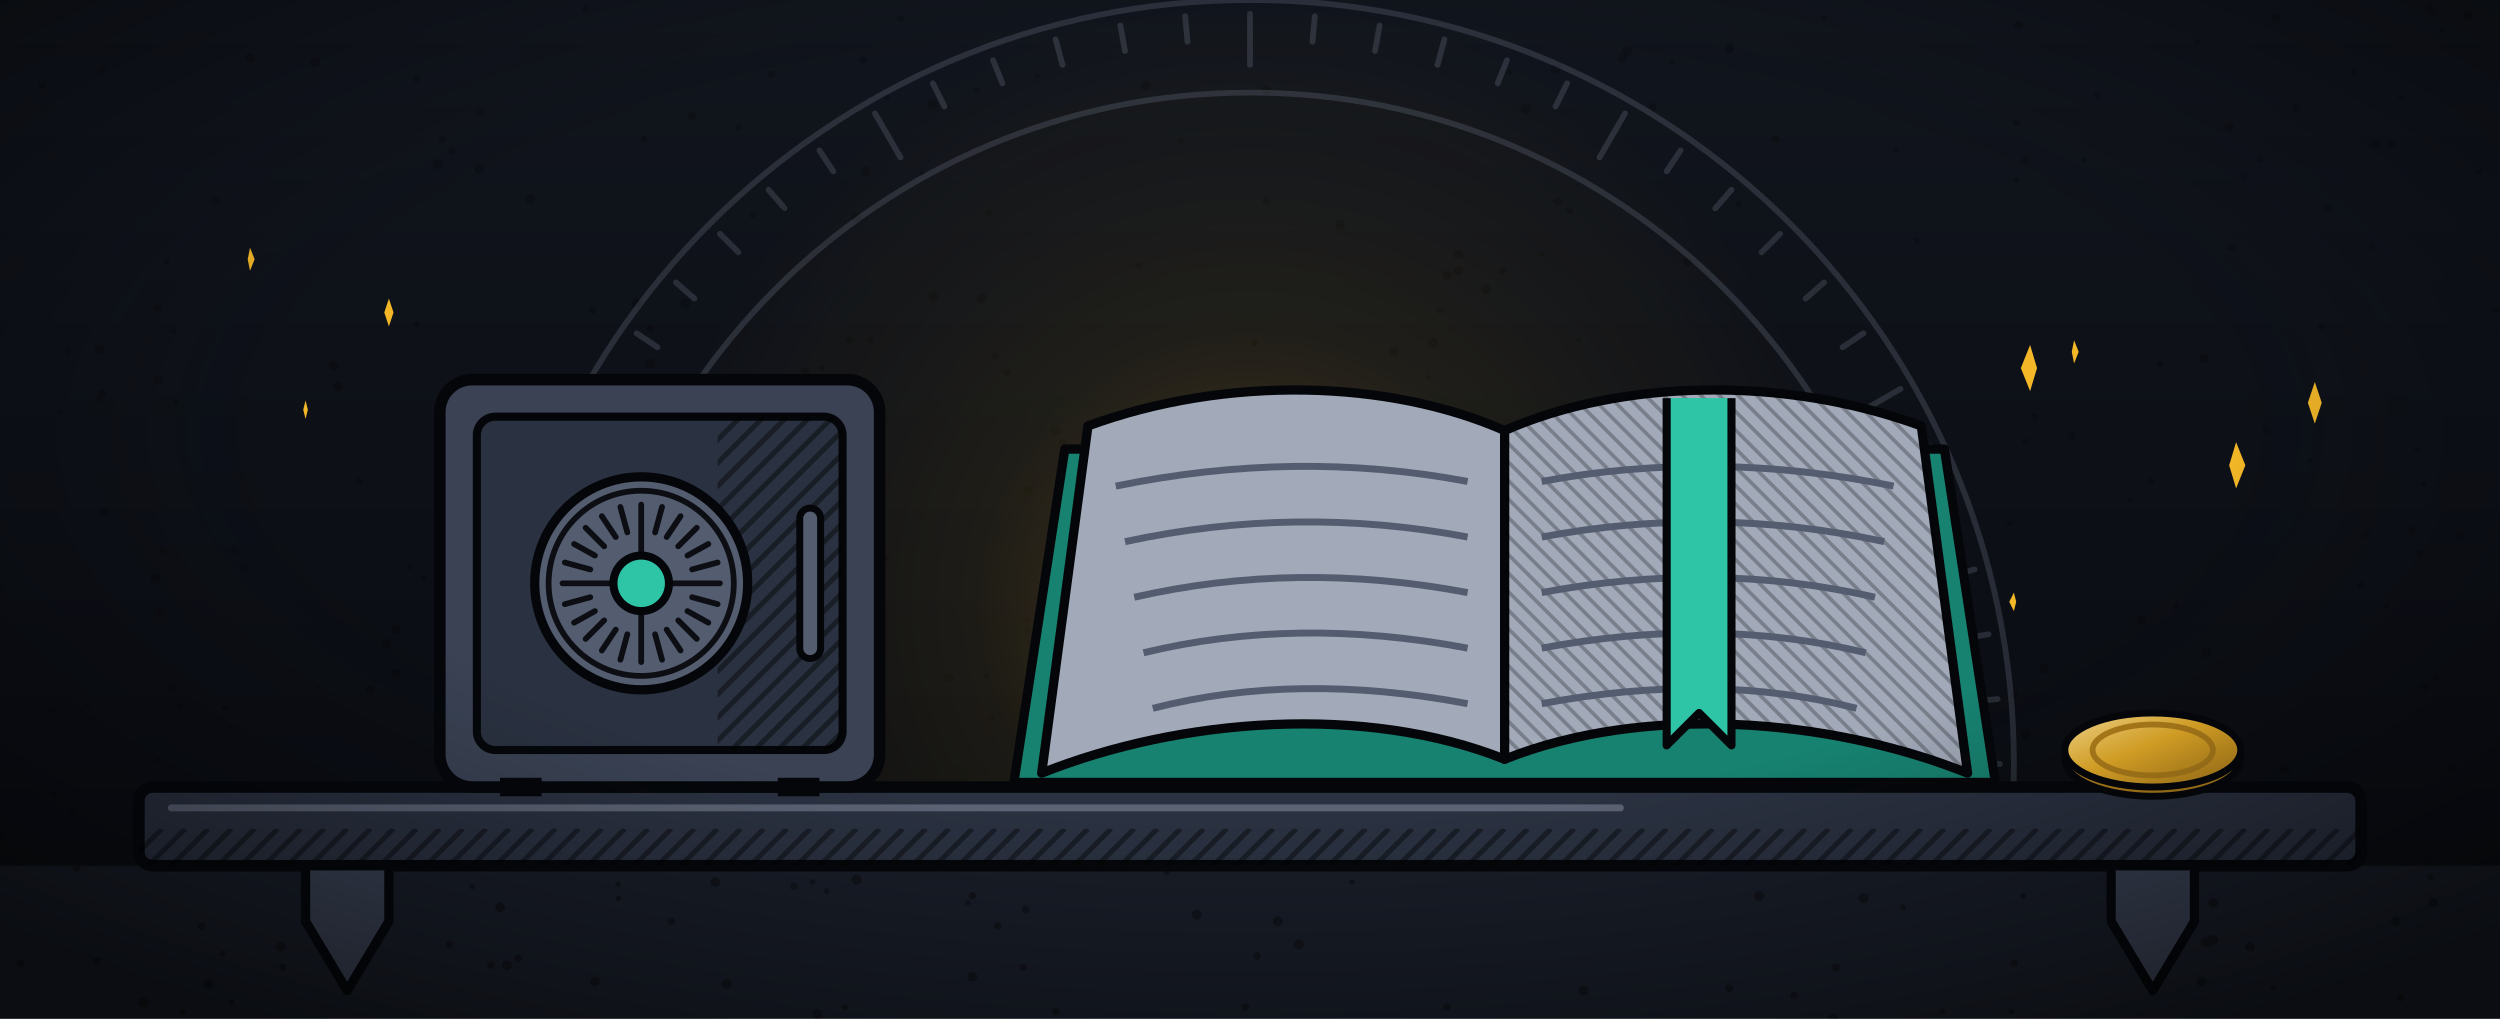
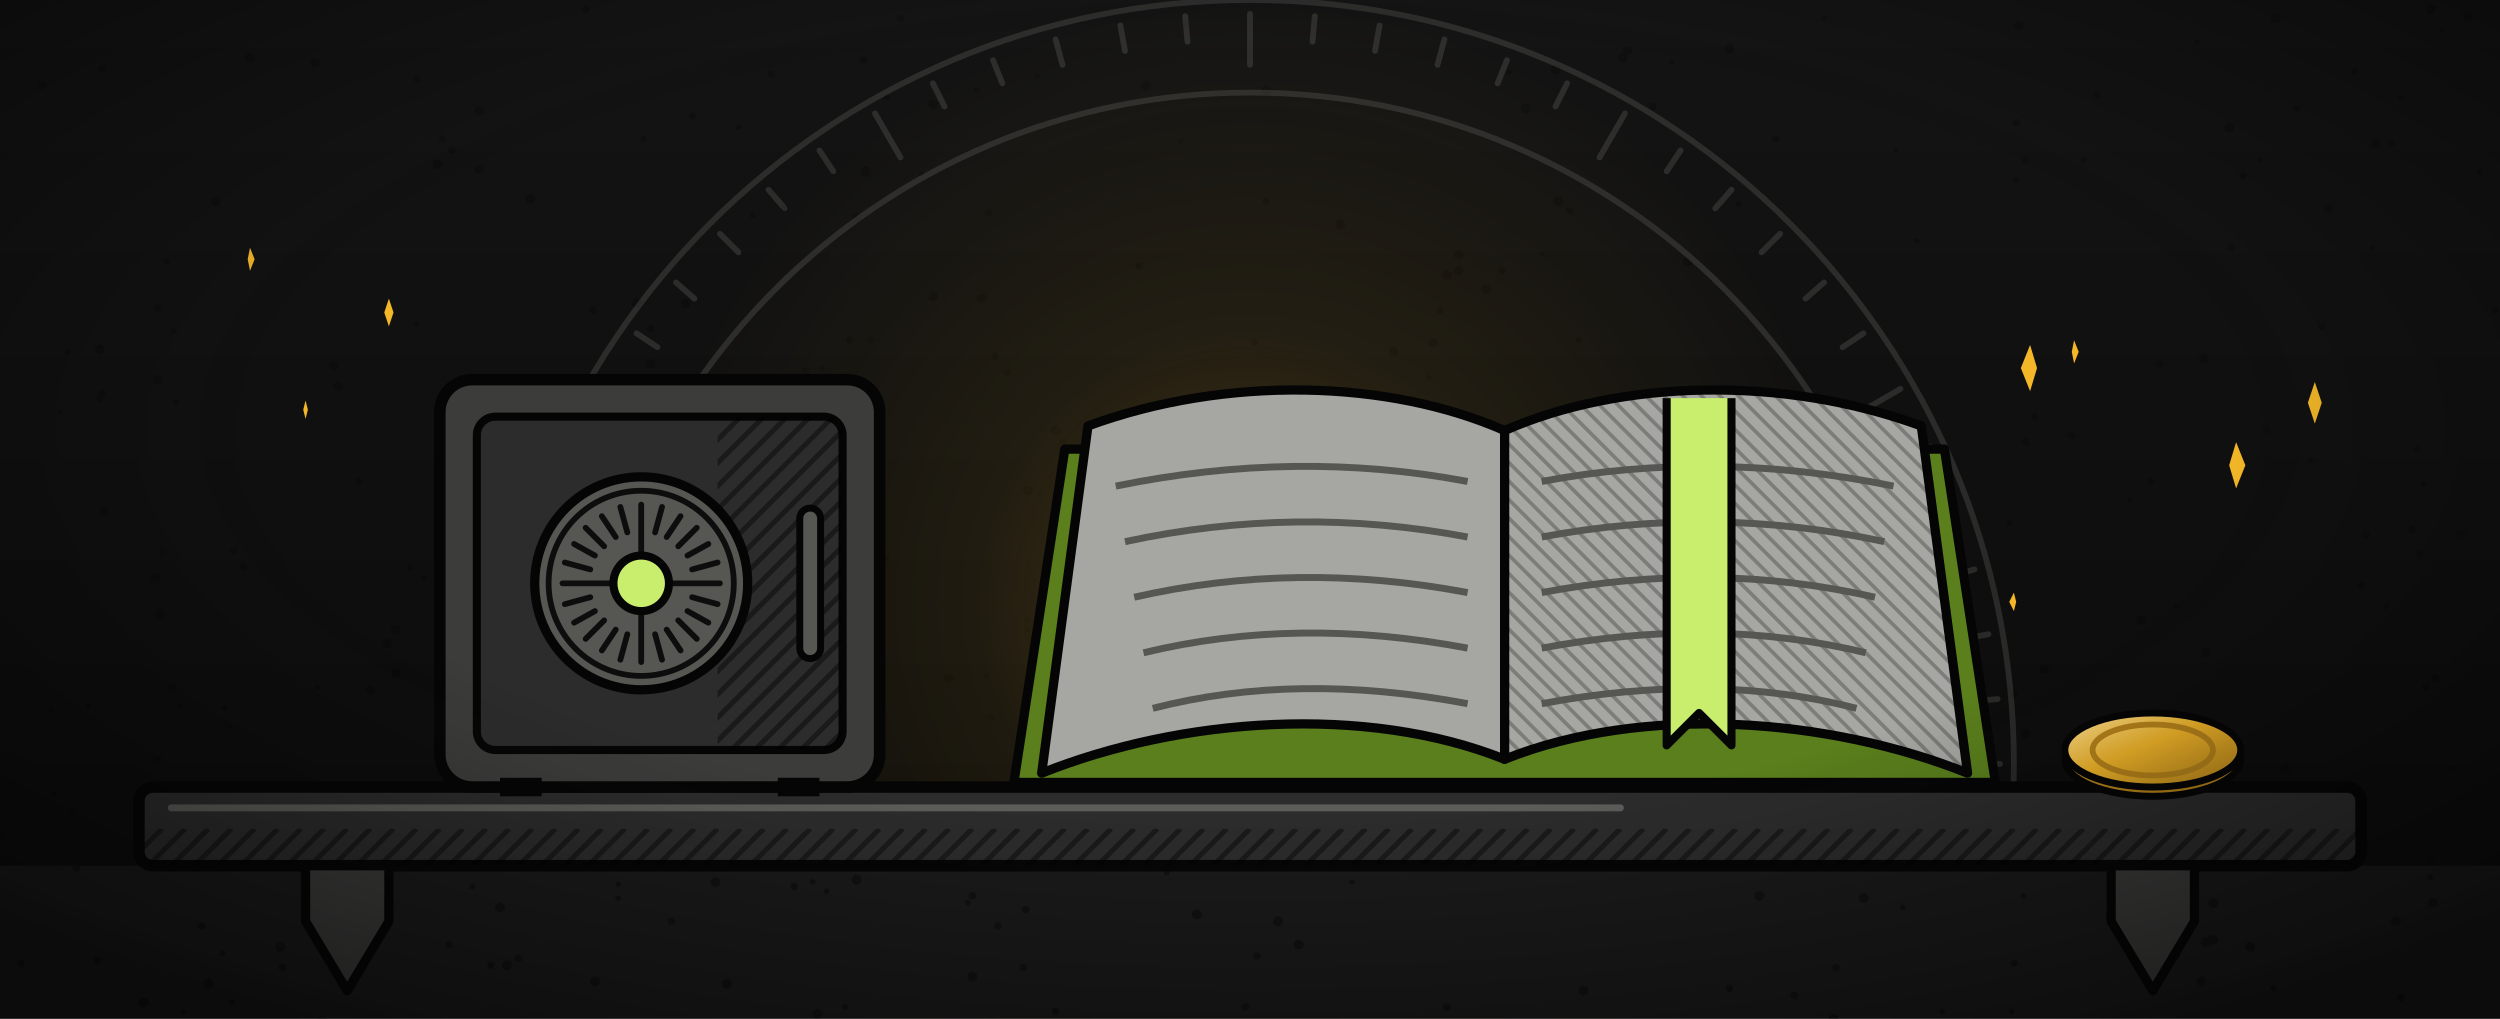
<svg xmlns="http://www.w3.org/2000/svg" viewBox="0 0 1080 440" width="1080" height="440">
  <defs>
    <radialGradient id="vig" cx="50%" cy="42%" r="70%">
-       <stop offset="55%" stop-color="#080A0F" stop-opacity="0" />
+       <stop offset="55%" stop-color="#0A0A0A" stop-opacity="0" />
      <stop offset="100%" stop-color="#000000" stop-opacity="0.55" />
    </radialGradient>
    <radialGradient id="glow">
      <stop offset="0%" stop-color="#F4B728" stop-opacity="0.75" />
      <stop offset="45%" stop-color="#F4B728" stop-opacity="0.22" />
      <stop offset="100%" stop-color="#F4B728" stop-opacity="0" />
    </radialGradient>
-     <radialGradient id="glowj">
-       <stop offset="0%" stop-color="#2EC4A6" stop-opacity="0.55" />
-       <stop offset="100%" stop-color="#2EC4A6" stop-opacity="0" />
+     <radialGradient id="glowl">
+       <stop offset="0%" stop-color="#C9EE6E" stop-opacity="0.55" />
+       <stop offset="100%" stop-color="#C9EE6E" stop-opacity="0" />
    </radialGradient>
    <linearGradient id="sky" x1="0" y1="0" x2="0" y2="1">
-       <stop offset="0" stop-color="#11151D" />
-       <stop offset="1" stop-color="#080A0F" />
+       <stop offset="0" stop-color="#141414" />
+       <stop offset="1" stop-color="#0A0A0A" />
    </linearGradient>
    <linearGradient id="goldg" x1="0" y1="0" x2="1" y2="1">
      <stop offset="0" stop-color="#FFE39A" />
      <stop offset=".45" stop-color="#F4B728" />
      <stop offset="1" stop-color="#B8841A" />
    </linearGradient>
    <clipPath id="cv">
      <rect width="1080" height="440" />
    </clipPath>
  </defs>
  <g clip-path="url(#cv)">
    <rect width="1080" height="440" fill="url(#sky)" />
    <clipPath id="t1">
      <rect width="1080" height="440" />
    </clipPath>
    <g clip-path="url(#t1)" opacity="0.21">
      <path d="M1044 194h.1M38 305h.1M828 104h.1M673 271h.1M99 314h.1M543 387h.1M288 288h.1M490 233h.1M177 245h.1M29 152h.1M871 78h.1M940 262h.1M319 55h.1M76 174h.1M966 353h.1M72 113h.1M744 418h.1M455 419h.1M510 61h.1M75 143h.1M722 27h.1M819 65h.1M344 254h.1M200 277h.1M1047 209h.1M78 305h.1M636 241h.1M278 60h.1M426 292h.1M358 248h.1M1025 107h.1M824 297h.1M652 31h.1M1055 13h.1M261 433h.1M448 33h.1M617 163h.1M1071 74h.1M383 241h.1M751 88h.1M342 377h.1M169 405h.1M740 217h.1M900 69h.1M976 69h.1M26 178h.1M776 316h.1M771 214h.1M181 348h.1M296 431h.1M217 230h.1M524 206h.1M22 307h.1M998 199h.1M423 421h.1M398 75h.1M868 226h.1M137 297h.1M788 8h.1M815 389h.1M920 216h.1M801 230h.1M1031 262h.1M798 220h.1M669 383h.1M97 306h.1M520 373h.1M680 190h.1M422 39h.1M383 42h.1M467 220h.1M666 110h.1M851 310h.1M682 147h.1M852 426h.1M183 250h.1M549 412h.1M992 367h.1M820 198h.1M325 93h.1M444 272h.1M582 341h.1M1037 42h.1M1051 378h.1M105 433h.1M23 343h.1M685 198h.1M180 140h.1M355 159h.1M686 229h.1M949 18h.1M547 335h.1M513 281h.1" stroke="#000000" stroke-width="2.4" stroke-linecap="round" />
      <path d="M70 238h.1M68 133h.1M1017 31h.1M155 208h.1M180 34h.1M1033 62h.1M324 373h.1M44 170h.1M536 256h.1M514 344h.1M475 344h.1M111 370h.1M875 69h.1M1078 134h.1M428 310h.1M541 360h.1M43 172h.1M224 362h.1M1011 403h.1M580 405h.1M906 41h.1M299 50h.1M430 154h.1M251 216h.1M333 32h.1M322 370h.1M31 350h.1M714 46h.1M959 394h.1M1059 332h.1M323 302h.1M210 358h.1M367 147h.1M1052 293h.1M980 371h.1M835 375h.1M578 264h.1M44 30h.1M744 167h.1M895 188h.1M933 157h.1M1048 297h.1M505 263h.1M311 180h.1M253 4h.1M348 160h.1M769 283h.1M1045 239h.1M879 180h.1M815 258h.1M137 345h.1M105 245h.1M258 307h.1M1003 141h.1M992 47h.1M969 76h.1M281 142h.1M623 299h.1M659 267h.1M542 148h.1M875 191h.1M622 240h.1M678 91h.1M882 364h.1M748 366h.1M1042 229h.1M870 300h.1M195 65h.1M191 60h.1M101 238h.1M649 117h.1M929 208h.1M478 332h.1M370 298h.1M734 228h.1M18 386h.1M255 336h.1M427 92h.1M373 26h.1M964 107h.1M984 367h.1M459 191h.1M650 290h.1M1022 231h.1M115 396h.1M205 228h.1M815 361h.1M832 412h.1M18 37h.1M376 147h.1M389 8h.1M622 134h.1M716 437h.1M492 115h.1M547 87h.1M205 363h.1M704 298h.1M342 407h.1M449 412h.1M435 161h.1M320 362h.1M256 134h.1M444 268h.1M241 244h.1M271 178h.1M204 430h.1M1020 253h.1M979 186h.1M339 90h.1M681 177h.1M472 333h.1M767 60h.1M290 428h.1M871 53h.1M68 328h.1M360 378h.1M493 238h.1" stroke="#000000" stroke-width="3.2" stroke-linecap="round" />
      <path d="M98 415h.1M1066 7h.1M74 297h.1M625 119h.1M490 183h.1M450 338h.1M883 289h.1M207 48h.1M1050 373h.1M349 346h.1M547 39h.1M1006 90h.1M326 358h.1M165 399h.1M674 407h.1M300 176h.1M296 131h.1M304 163h.1M374 74h.1M494 294h.1M608 419h.1M495 37h.1M557 191h.1M282 214h.1M237 222h.1M983 8h.1M516 301h.1M1026 62h.1M672 30h.1M987 332h.1M139 440h.1M673 87h.1M160 298h.1M229 86h.1M670 321h.1M703 22h.1M630 117h.1M648 381h.1M258 195h.1M188 416h.1M555 319h.1M403 45h.1M571 177h.1M424 129h.1M654 297h.1M93 87h.1M171 291h.1M108 25h.1M1058 409h.1M1050 4h.1M642 125h.1M872 11h.1M892 359h.1M953 282h.1M456 186h.1M630 110h.1M833 343h.1M925 268h.1M444 212h.1M189 71h.1M757 287h.1M900 323h.1M968 433h.1M704 228h.1M689 416h.1M696 423h.1M69 265h.1M952 155h.1M659 47h.1M482 243h.1M45 221h.1M624 273h.1M619 148h.1M370 94h.1M602 152h.1M144 158h.1M136 27h.1M171 272h.1M663 263h.1M852 330h.1M207 73h.1M248 186h.1M410 293h.1M281 157h.1M167 278h.1M936 399h.1M701 25h.1M729 113h.1M67 250h.1M963 55h.1M875 317h.1M565 378h.1M747 21h.1M403 128h.1M509 381h.1M146 167h.1M1063 231h.1M330 416h.1M43 151h.1M7 376h.1M240 285h.1M600 392h.1M68 164h.1M0 362h.1M579 97h.1M275 131h.1" stroke="#000000" stroke-width="4.2" stroke-linecap="round" />
    </g>
-     <g fill="none" stroke="#7C8496" opacity=".25">
+     <g fill="none" stroke="#7C7C78" opacity=".25">
      <circle cx="540" cy="330" r="330" stroke-width="2.5" />
      <circle cx="540" cy="330" r="290" stroke-width="2.5" />
      <path d="M540 6L540 28M568 7L567 18M596 11L594 22M624 17L621 28M651 26L647 36M677 36L672 46M702 49L691 68M726 65L720 74M748 82L741 90M769 101L761 109M788 122L780 129M805 144L796 150M821 168L802 179M834 193L824 198M844 219L834 223M853 246L842 249M859 274L848 276M863 302L852 303M864 330L842 330M863 358L852 357M859 386L848 384M853 414L842 411M844 441L834 437M834 467L824 462M821 492L802 481M805 516L796 510M788 538L780 531M769 559L761 551M748 578L741 570M726 595L720 586M702 611L691 592M677 624L672 614M651 634L647 624M624 643L621 632M596 649L594 638M568 653L567 642M540 654L540 632M512 653L513 642M484 649L486 638M456 643L459 632M429 634L433 624M403 624L408 614M378 611L389 592M354 595L360 586M332 578L339 570M311 559L319 551M292 538L300 531M275 516L284 510M259 492L278 481M246 467L256 462M236 441L246 437M227 414L238 411M221 386L232 384M217 358L228 357M216 330L238 330M217 302L228 303M221 274L232 276M227 246L238 249M236 219L246 223M246 193L256 198M259 168L278 179M275 144L284 150M292 122L300 129M311 101L319 109M332 82L339 90M354 65L360 74M378 49L389 68M403 36L408 46M429 26L433 36M456 17L459 28M484 11L486 22M512 7L513 18" stroke-width="2.5" stroke-linecap="round" />
    </g>
    <circle cx="540" cy="260" r="260" fill="url(#glow)" opacity=".35" />
-     <rect y="374" width="1080" height="66" fill="#181D27" />
+     <rect y="374" width="1080" height="66" fill="#1A1A1A" />
    <clipPath id="t2">
      <rect y="374" width="1080" height="66" />
    </clipPath>
    <g clip-path="url(#t2)" opacity="0.35">
      <path d="M982 427h.1M204 383h.1M365 435h.1M100 433h.1M218 417h.1M351 381h.1M96 412h.1M839 437h.1M267 388h.1M504 377h.1M869 437h.1M1050 379h.1M79 437h.1M584 381h.1M418 390h.1M874 387h.1M267 382h.1M822 392h.1M357 385h.1" stroke="#000000" stroke-width="2.4" stroke-linecap="round" />
      <path d="M33 375h.1M940 413h.1M456 437h.1M42 415h.1M9 416h.1M793 418h.1M442 418h.1M625 435h.1M290 398h.1M1037 431h.1M443 393h.1M543 413h.1M431 400h.1M775 430h.1M212 417h.1M194 408h.1M122 418h.1M747 427h.1M945 384h.1M538 435h.1M140 412h.1M343 383h.1M870 416h.1M224 414h.1M87 400h.1M420 387h.1" stroke="#000000" stroke-width="3.2" stroke-linecap="round" />
      <path d="M805 388h.1M216 392h.1M972 409h.1M792 440h.1M956 390h.1M62 433h.1M552 398h.1M684 428h.1M353 438h.1M309 381h.1M517 395h.1M760 387h.1M951 424h.1M1035 398h.1M956 406h.1M314 425h.1M370 380h.1M561 408h.1M1051 390h.1M90 425h.1M219 417h.1M420 422h.1M257 424h.1M953 407h.1M121 409h.1M915 385h.1" stroke="#000000" stroke-width="4.2" stroke-linecap="round" />
    </g>
-     <rect x="60" y="340" width="960" height="34" rx="6" fill="#2A3140" stroke="#04060A" stroke-width="5" />
+     <rect x="60" y="340" width="960" height="34" rx="6" fill="#2C2C2C" stroke="#050505" stroke-width="5" />
    <clipPath id="t3">
      <rect x="60" y="358" width="960" height="16" />
    </clipPath>
    <g clip-path="url(#t3)" opacity=".4">
      <path d="M34 374L50 358M44 374L60 358M54 374L70 358M64 374L80 358M74 374L90 358M84 374L100 358M94 374L110 358M104 374L120 358M114 374L130 358M124 374L140 358M134 374L150 358M144 374L160 358M154 374L170 358M164 374L180 358M174 374L190 358M184 374L200 358M194 374L210 358M204 374L220 358M214 374L230 358M224 374L240 358M234 374L250 358M244 374L260 358M254 374L270 358M264 374L280 358M274 374L290 358M284 374L300 358M294 374L310 358M304 374L320 358M314 374L330 358M324 374L340 358M334 374L350 358M344 374L360 358M354 374L370 358M364 374L380 358M374 374L390 358M384 374L400 358M394 374L410 358M404 374L420 358M414 374L430 358M424 374L440 358M434 374L450 358M444 374L460 358M454 374L470 358M464 374L480 358M474 374L490 358M484 374L500 358M494 374L510 358M504 374L520 358M514 374L530 358M524 374L540 358M534 374L550 358M544 374L560 358M554 374L570 358M564 374L580 358M574 374L590 358M584 374L600 358M594 374L610 358M604 374L620 358M614 374L630 358M624 374L640 358M634 374L650 358M644 374L660 358M654 374L670 358M664 374L680 358M674 374L690 358M684 374L700 358M694 374L710 358M704 374L720 358M714 374L730 358M724 374L740 358M734 374L750 358M744 374L760 358M754 374L770 358M764 374L780 358M774 374L790 358M784 374L800 358M794 374L810 358M804 374L820 358M814 374L830 358M824 374L840 358M834 374L850 358M844 374L860 358M854 374L870 358M864 374L880 358M874 374L890 358M884 374L900 358M894 374L910 358M904 374L920 358M914 374L930 358M924 374L940 358M934 374L950 358M944 374L960 358M954 374L970 358M964 374L980 358M974 374L990 358M984 374L1000 358M994 374L1010 358M1004 374L1020 358M1014 374L1030 358M1024 374L1040 358M1034 374L1050 358M1044 374L1060 358" stroke="#000000" stroke-width="2.2" />
    </g>
-     <path d="M74 349H700" stroke="#7C8496" stroke-width="3" opacity=".6" stroke-linecap="round" />
-     <path d="M132 374h36v24l-18 30l-18 -30z" fill="#3A4254" stroke="#04060A" stroke-width="4" stroke-linejoin="round" />
-     <path d="M912 374h36v24l-18 30l-18 -30z" fill="#3A4254" stroke="#04060A" stroke-width="4" stroke-linejoin="round" />
-     <rect x="190" y="164" width="190" height="176" rx="14" fill="#3A4254" stroke="#04060A" stroke-width="5" />
-     <rect x="206" y="180" width="158" height="144" rx="8" fill="#2A3140" stroke="#04060A" stroke-width="3.5" />
+     <path d="M74 349H700" stroke="#7C7C78" stroke-width="3" opacity=".6" stroke-linecap="round" />
+     <path d="M132 374h36v24l-18 30l-18 -30z" fill="#3C3C3B" stroke="#050505" stroke-width="4" stroke-linejoin="round" />
+     <path d="M912 374h36v24l-18 30l-18 -30z" fill="#3C3C3B" stroke="#050505" stroke-width="4" stroke-linejoin="round" />
+     <rect x="190" y="164" width="190" height="176" rx="14" fill="#3C3C3B" stroke="#050505" stroke-width="5" />
+     <rect x="206" y="180" width="158" height="144" rx="8" fill="#2C2C2C" stroke="#050505" stroke-width="3.5" />
    <clipPath id="t4">
      <rect x="310" y="180" width="54" height="144" />
    </clipPath>
    <g clip-path="url(#t4)" opacity=".4">
      <path d="M156 324L300 180M166 324L310 180M176 324L320 180M186 324L330 180M196 324L340 180M206 324L350 180M216 324L360 180M226 324L370 180M236 324L380 180M246 324L390 180M256 324L400 180M266 324L410 180M276 324L420 180M286 324L430 180M296 324L440 180M306 324L450 180M316 324L460 180M326 324L470 180M336 324L480 180M346 324L490 180M356 324L500 180M366 324L510 180M376 324L520 180M386 324L530 180M396 324L540 180M406 324L550 180M416 324L560 180M426 324L570 180M436 324L580 180M446 324L590 180M456 324L600 180M466 324L610 180M476 324L620 180M486 324L630 180M496 324L640 180M506 324L650 180M516 324L660 180" stroke="#000000" stroke-width="2.2" />
    </g>
-     <circle cx="277.0" cy="252.0" r="46" fill="#545D70" stroke="#04060A" stroke-width="4" />
-     <g fill="none" stroke="#04060A" opacity=".9">
+     <circle cx="277.0" cy="252.0" r="46" fill="#565653" stroke="#050505" stroke-width="4" />
+     <g fill="none" stroke="#050505" opacity=".9">
      <circle cx="277" cy="252" r="40" stroke-width="2.5" />
      <path d="M277 218L277 240M286 219L283 230M294 223L288 232M301 228L293 236M306 235L297 240M310 243L299 246M311 252L289 252M310 261L299 258M306 269L297 264M301 276L293 268M294 281L288 272M286 285L283 274M277 286L277 264M268 285L271 274M260 281L266 272M253 276L261 268M248 269L257 264M244 261L255 258M243 252L265 252M244 243L255 246M248 235L257 240M253 228L261 236M260 223L266 232M268 219L271 230" stroke-width="2.5" stroke-linecap="round" />
    </g>
-     <circle cx="277.0" cy="252.0" r="12" fill="#2EC4A6" stroke="#04060A" stroke-width="3.5" />
-     <path d="M350 224v56" stroke="#04060A" stroke-width="12" stroke-linecap="round" />
-     <path d="M350 224v56" stroke="#545D70" stroke-width="6" stroke-linecap="round" />
-     <rect x="216" y="336" width="18" height="8" fill="#04060A" />
-     <rect x="336" y="336" width="18" height="8" fill="#04060A" />
-     <path d="M438 338L460 194H840L862 338Z" fill="#178270" stroke="#04060A" stroke-width="4" stroke-linejoin="round" />
-     <path d="M650 328C590 304 510 310 450 334L470 184C530 162 600 164 650 186Z" fill="#A2A9B8" stroke="#04060A" stroke-width="4" stroke-linejoin="round" />
-     <path d="M650 328C710 304 790 310 850 334L830 184C770 162 700 164 650 186Z" fill="#A2A9B8" stroke="#04060A" stroke-width="4" stroke-linejoin="round" />
+     <circle cx="277.0" cy="252.0" r="12" fill="#C9EE6E" stroke="#050505" stroke-width="3.5" />
+     <path d="M350 224v56" stroke="#050505" stroke-width="12" stroke-linecap="round" />
+     <path d="M350 224v56" stroke="#565653" stroke-width="6" stroke-linecap="round" />
+     <rect x="216" y="336" width="18" height="8" fill="#050505" />
+     <rect x="336" y="336" width="18" height="8" fill="#050505" />
+     <path d="M438 338L460 194H840L862 338Z" fill="#5A7F1C" stroke="#050505" stroke-width="4" stroke-linejoin="round" />
+     <path d="M650 328C590 304 510 310 450 334L470 184C530 162 600 164 650 186Z" fill="#A6A6A2" stroke="#050505" stroke-width="4" stroke-linejoin="round" />
+     <path d="M650 328C710 304 790 310 850 334L830 184C770 162 700 164 650 186Z" fill="#A6A6A2" stroke="#050505" stroke-width="4" stroke-linejoin="round" />
    <clipPath id="t5">
      <path d="M650 328C710 304 790 310 850 334L830 184C770 162 700 164 650 186Z" />
    </clipPath>
    <g clip-path="url(#t5)" opacity=".25">
      <path d="M472 164L642 334M480 164L650 334M488 164L658 334M496 164L666 334M504 164L674 334M512 164L682 334M520 164L690 334M528 164L698 334M536 164L706 334M544 164L714 334M552 164L722 334M560 164L730 334M568 164L738 334M576 164L746 334M584 164L754 334M592 164L762 334M600 164L770 334M608 164L778 334M616 164L786 334M624 164L794 334M632 164L802 334M640 164L810 334M648 164L818 334M656 164L826 334M664 164L834 334M672 164L842 334M680 164L850 334M688 164L858 334M696 164L866 334M704 164L874 334M712 164L882 334M720 164L890 334M728 164L898 334M736 164L906 334M744 164L914 334M752 164L922 334M760 164L930 334M768 164L938 334M776 164L946 334M784 164L954 334M792 164L962 334M800 164L970 334M808 164L978 334M816 164L986 334M824 164L994 334M832 164L1002 334M840 164L1010 334M848 164L1018 334M856 164L1026 334M864 164L1034 334M872 164L1042 334M880 164L1050 334M888 164L1058 334M896 164L1066 334M904 164L1074 334M912 164L1082 334M920 164L1090 334M928 164L1098 334M936 164L1106 334M944 164L1114 334M952 164L1122 334M960 164L1130 334M968 164L1138 334M976 164L1146 334M984 164L1154 334M992 164L1162 334M1000 164L1170 334M1008 164L1178 334M1016 164L1186 334M1024 164L1194 334" stroke="#000000" stroke-width="1.6" />
    </g>
-     <path d="M482 210Q560 194 634 208M666 208Q740 194 818 210M486 234Q560 218 634 232M666 232Q740 218 814 234M490 258Q560 242 634 256M666 256Q740 242 810 258M494 282Q560 266 634 280M666 280Q740 266 806 282M498 306Q560 290 634 304M666 304Q740 290 802 306" fill="none" stroke="#545D70" stroke-width="3" />
-     <path d="M720 172v150l14 -14l14 14v-150" fill="#2EC4A6" stroke="#04060A" stroke-width="3.5" stroke-linejoin="round" />
+     <path d="M482 210Q560 194 634 208M666 208Q740 194 818 210M486 234Q560 218 634 232M666 232Q740 218 814 234M490 258Q560 242 634 256M666 256Q740 242 810 258M494 282Q560 266 634 280M666 280Q740 266 806 282M498 306Q560 290 634 304M666 304Q740 290 802 306" fill="none" stroke="#565653" stroke-width="3" />
+     <path d="M720 172v150l14 -14l14 14v-150" fill="#C9EE6E" stroke="#050505" stroke-width="3.5" stroke-linejoin="round" />
    <g transform="rotate(0 930 324)">
-       <ellipse cx="930" cy="328" rx="38" ry="16" fill="#B8841A" stroke="#04060A" stroke-width="3" />
-       <ellipse cx="930" cy="324" rx="38" ry="16" fill="url(#goldg)" stroke="#04060A" stroke-width="3" />
+       <ellipse cx="930" cy="328" rx="38" ry="16" fill="#B8841A" stroke="#050505" stroke-width="3" />
+       <ellipse cx="930" cy="324" rx="38" ry="16" fill="url(#goldg)" stroke="#050505" stroke-width="3" />
      <ellipse cx="930" cy="324" rx="26" ry="11" fill="none" stroke="#B8841A" stroke-width="2.5" />
    </g>
    <path d="M896 147L898 152L896 157L895 152ZM1000 165L1003 174L1000 183L997 174ZM877 149L880 159L877 169L873 159ZM966 191L970 201L966 211L963 201ZM870 256L871 260L870 264L868 260Z" fill="#F4B728" />
    <path d="M108 107L110 112L108 117L107 112ZM168 129L170 135L168 141L166 135ZM132 173L133 177L132 181L131 177Z" fill="#F4B728" />
    <rect width="1080" height="440" fill="url(#vig)" />
  </g>
</svg>
